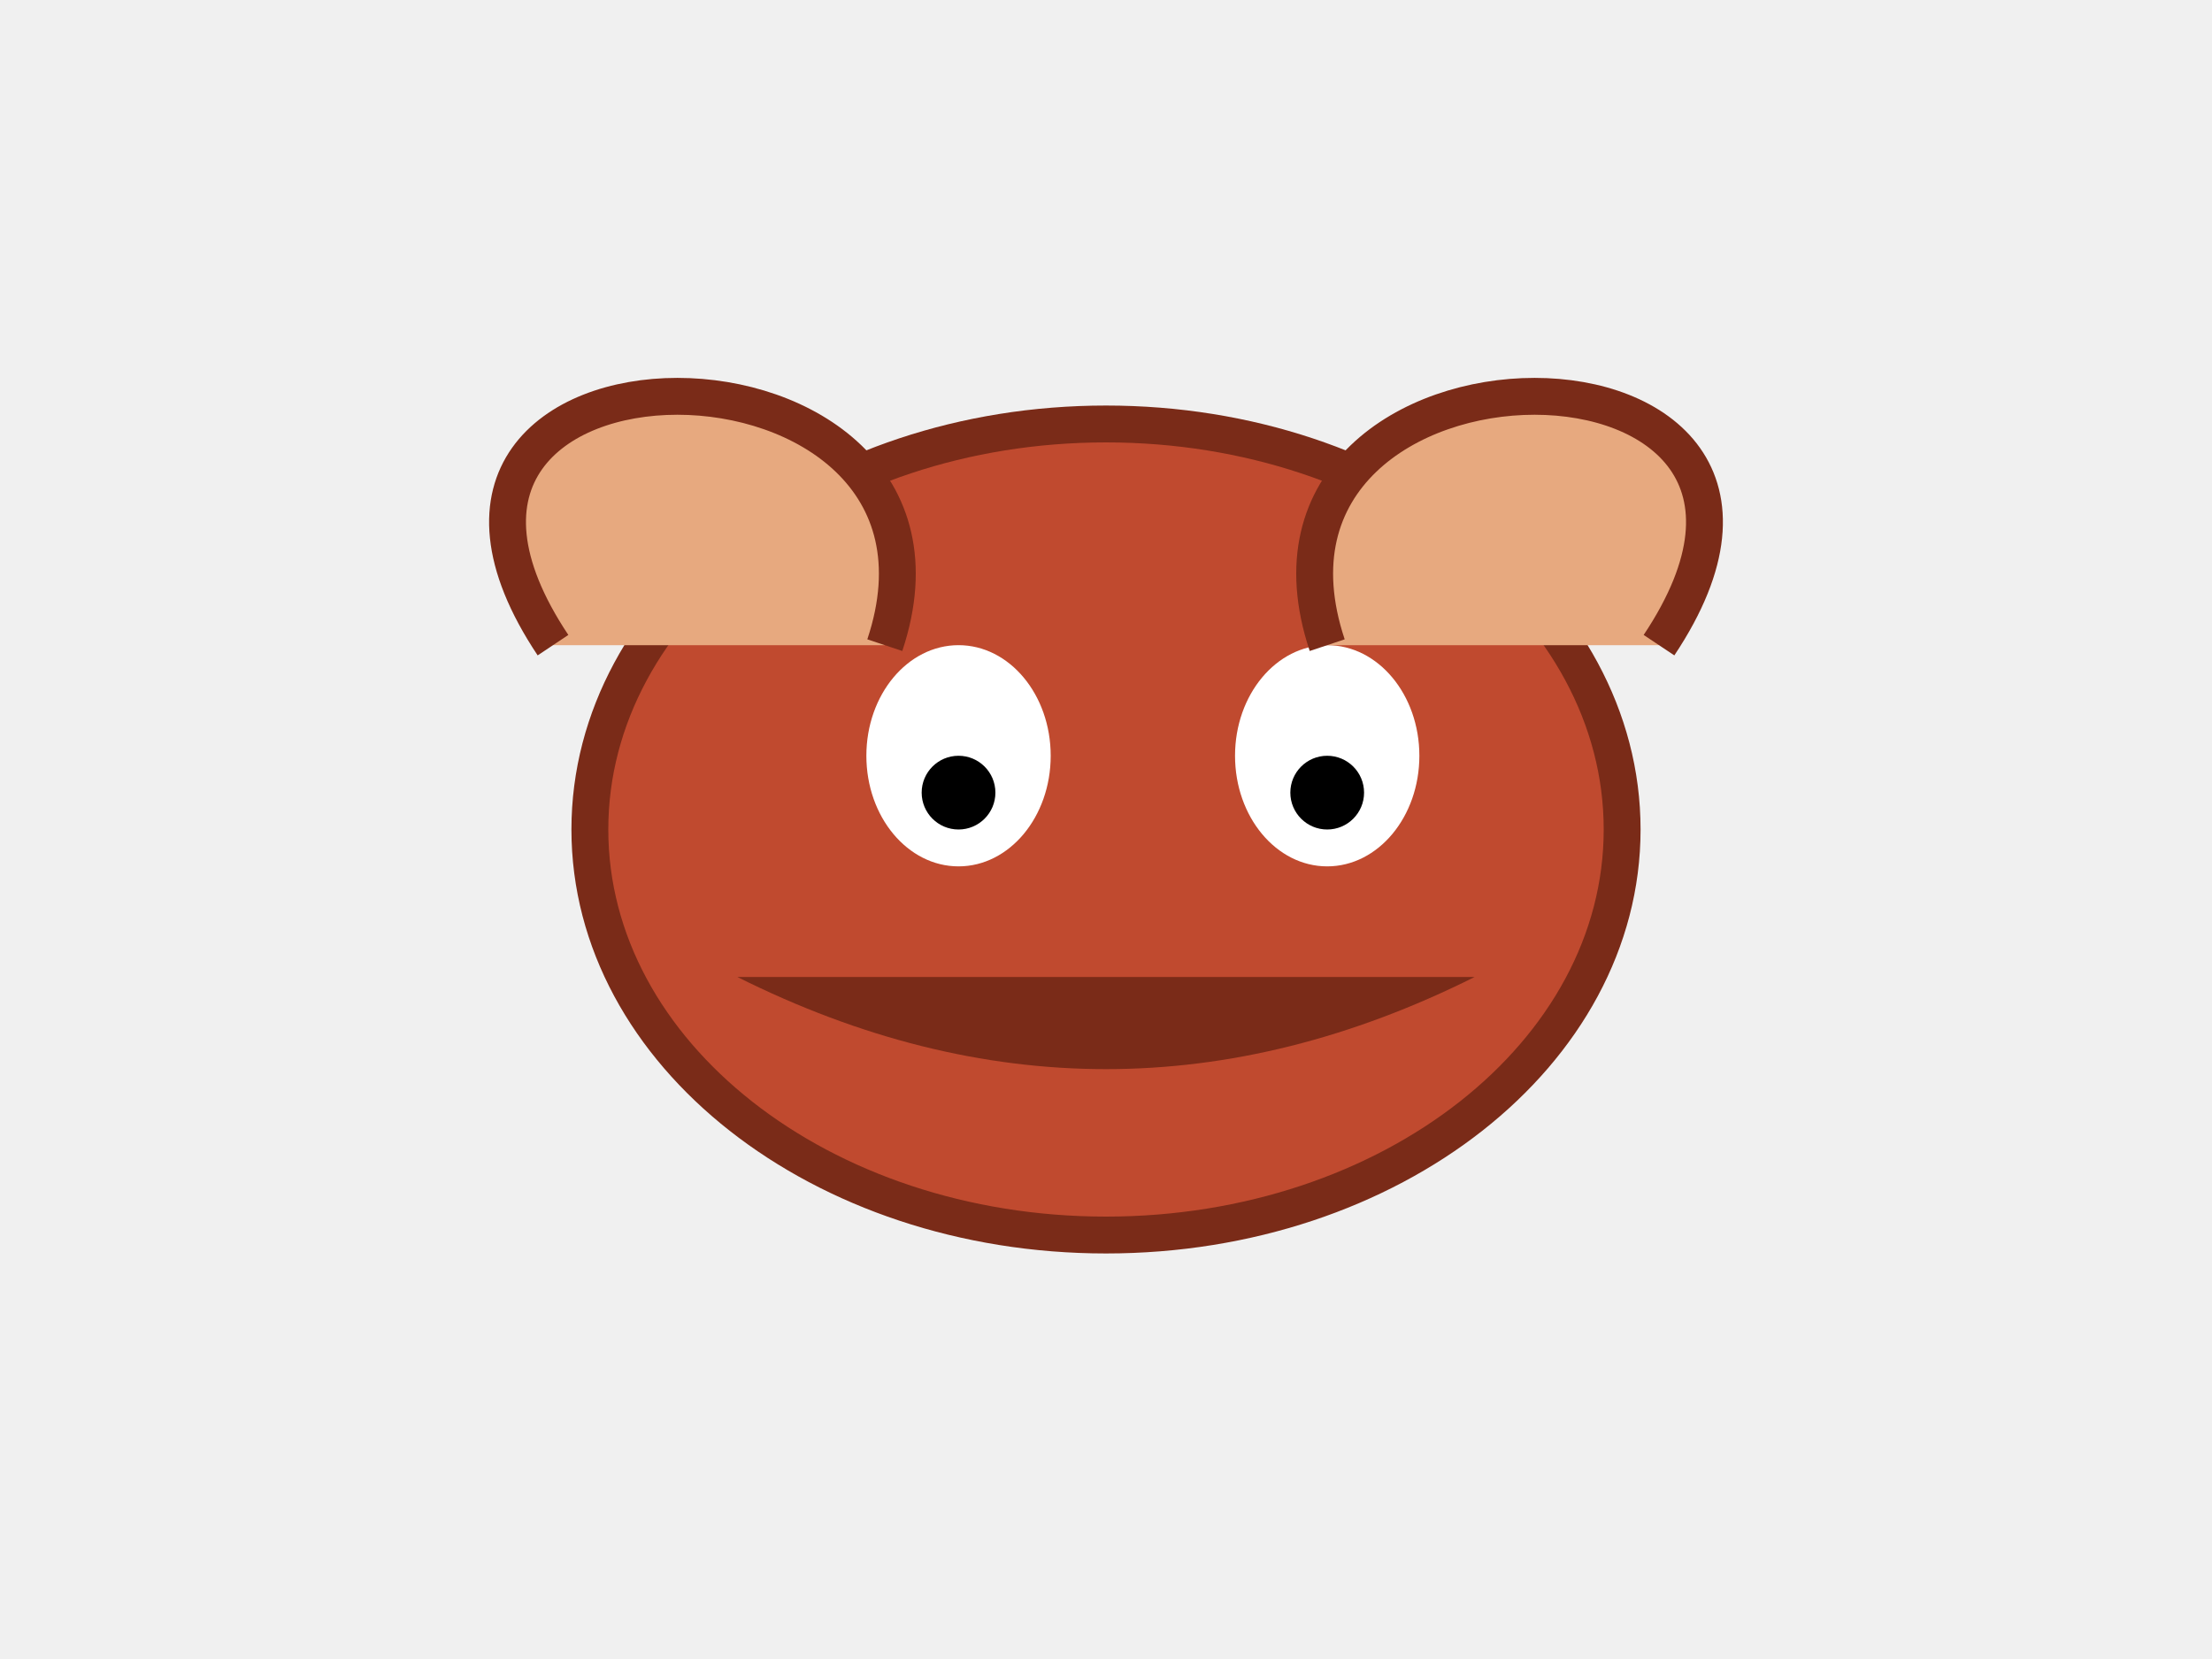
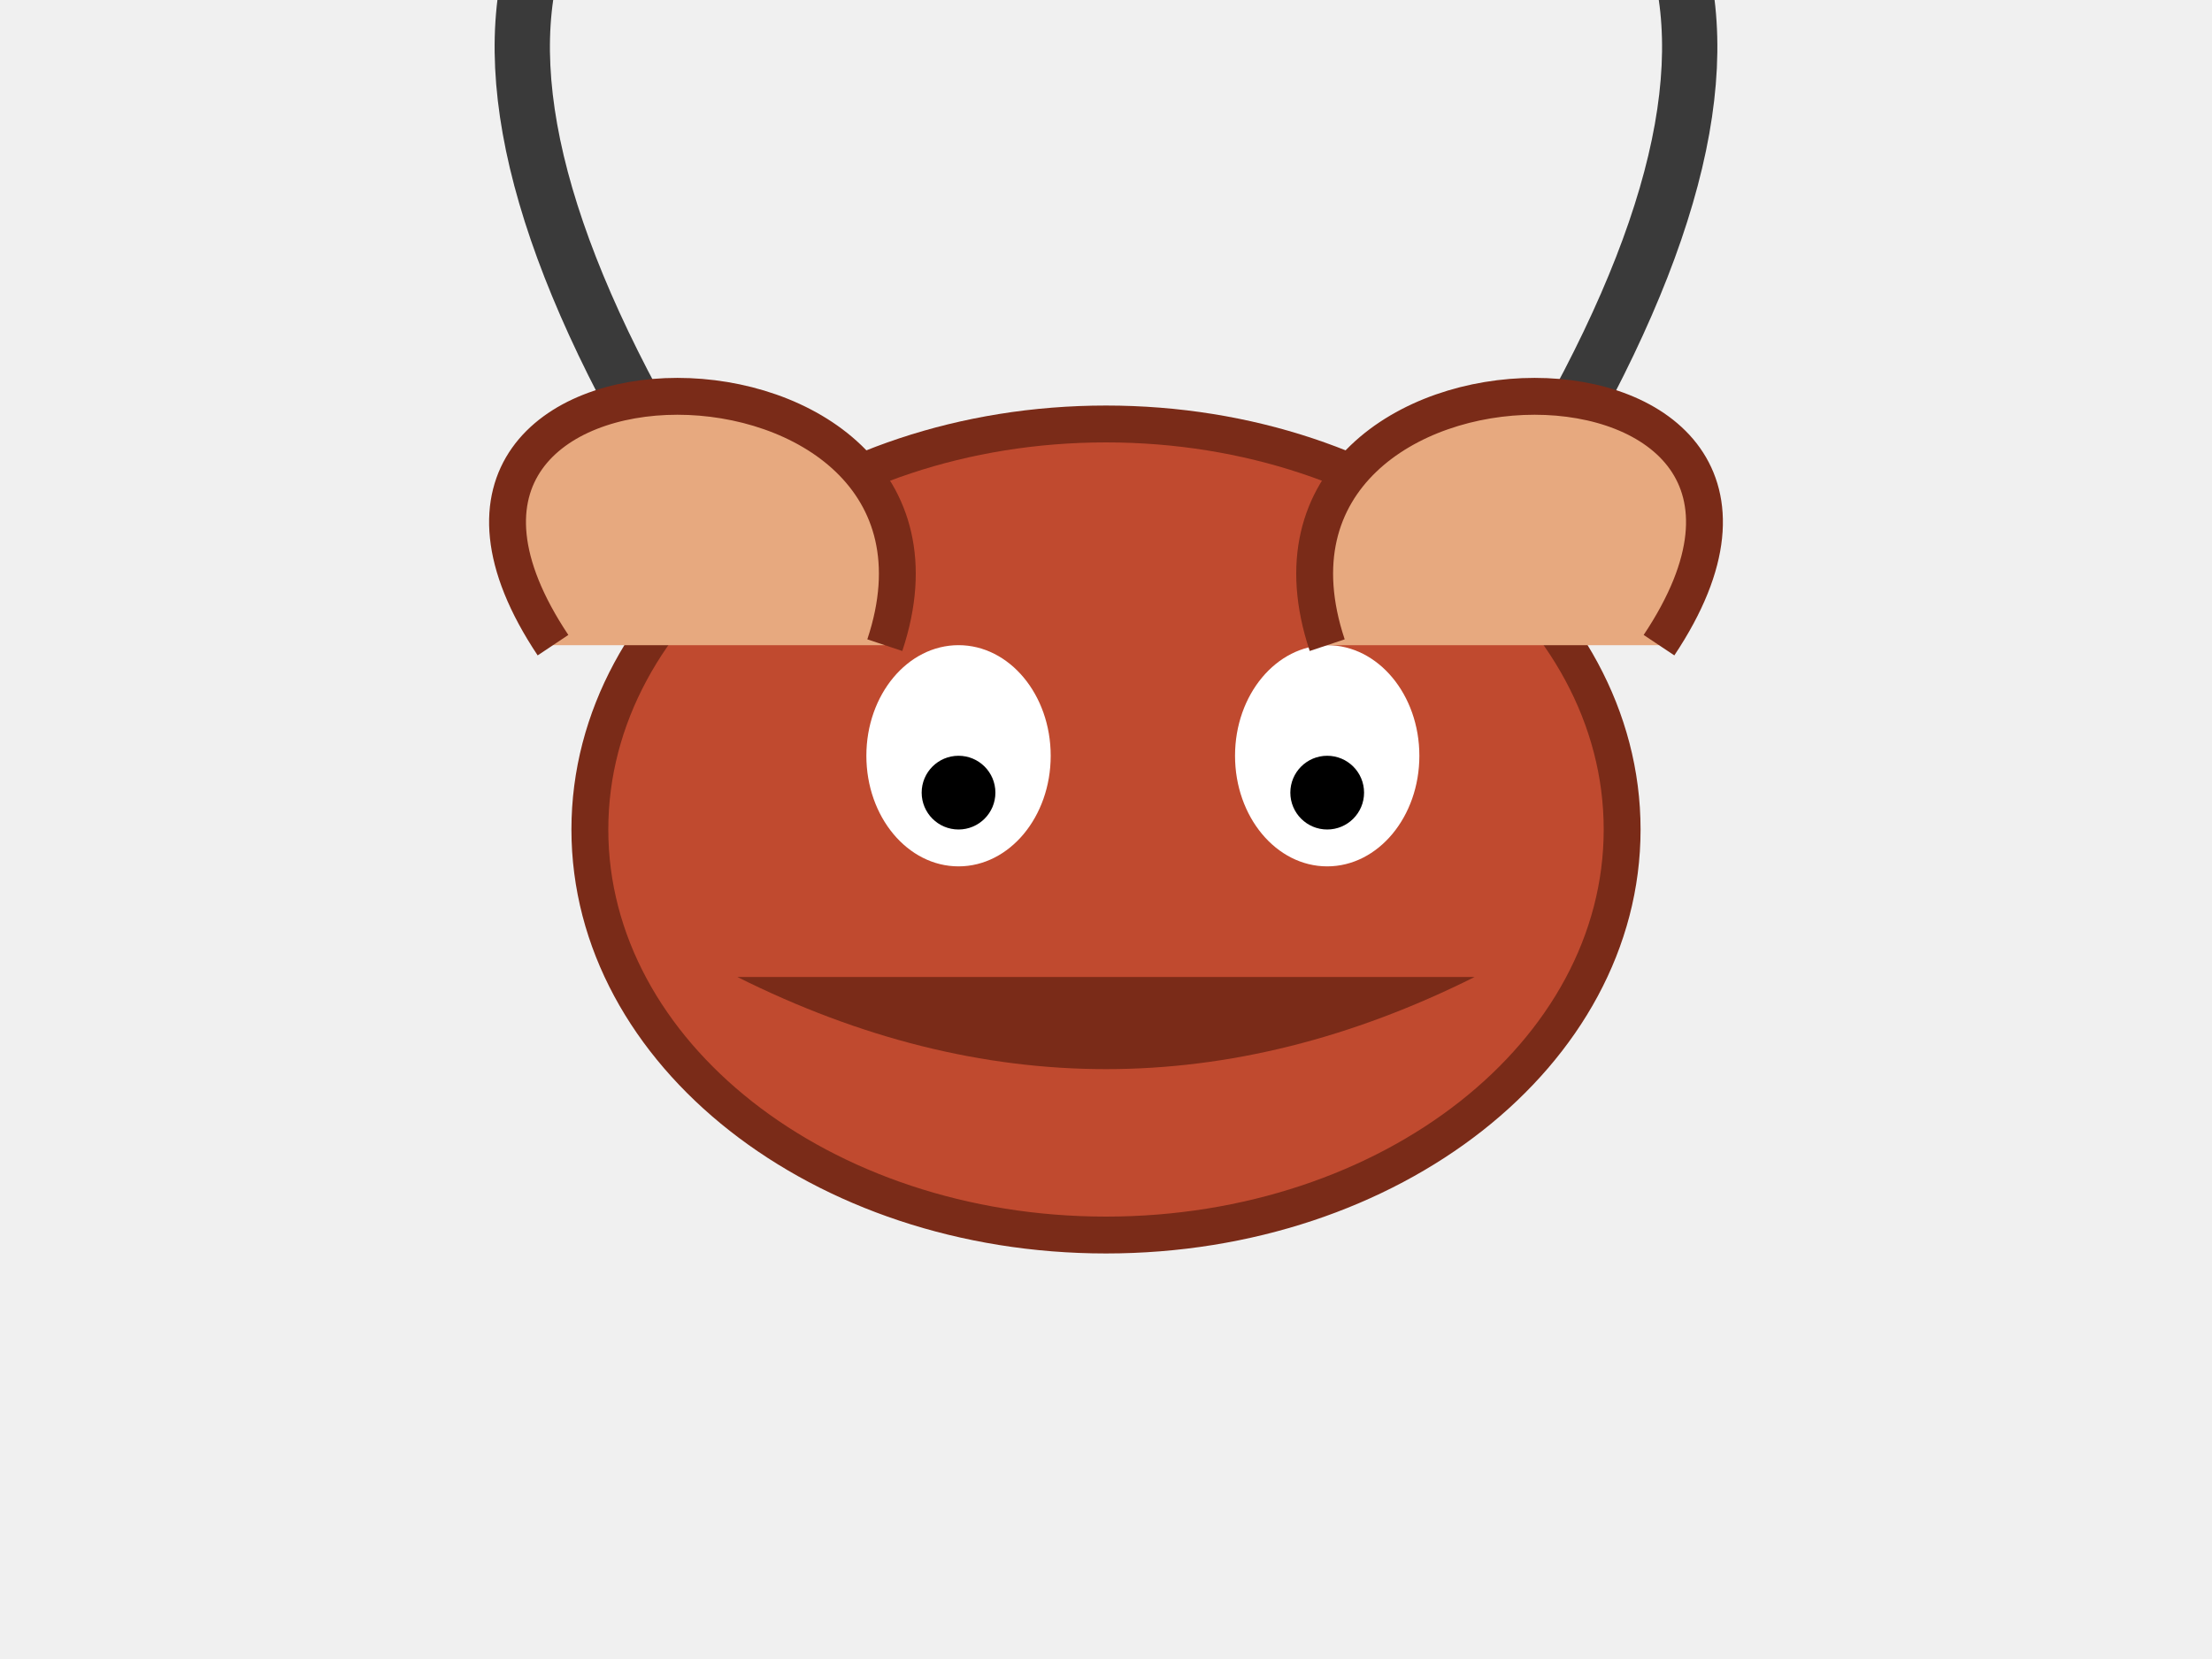
<svg xmlns="http://www.w3.org/2000/svg" viewBox="0 0 120 90">
  <rect width="100%" height="100%" fill="none" />
  <g transform="translate(60,45)">
+     <path d="M-25,-22 Q-35,-40 -30,-50" stroke="#3a3a3a" stroke-width="3" fill="none" stroke-linecap="round" />
+     <path d="M25,-22 Q35,-40 30,-50" stroke="#3a3a3a" stroke-width="3" fill="none" stroke-linecap="round" />
    <ellipse rx="28" ry="22" fill="#c04a2f" stroke="#7a2b18" stroke-width="2" />
    <ellipse cx="-8" cy="-4" rx="5" ry="6" fill="#fff" />
    <ellipse cx="12" cy="-4" rx="5" ry="6" fill="#fff" />
    <circle cx="-8" cy="-2" r="2" fill="#000" />
    <circle cx="12" cy="-2" r="2" fill="#000" />
    <path d="M-30,-10 C-42,-28 -6,-28 -12,-10" fill="#e7a97f" stroke="#7a2b18" stroke-width="2" />
    <path d="M30,-10 C42,-28 6,-28 12,-10" fill="#e7a97f" stroke="#7a2b18" stroke-width="2" />
    <path d="M-20,8 Q0,18 20,8" fill="#7a2b18" />
  </g>
</svg>
